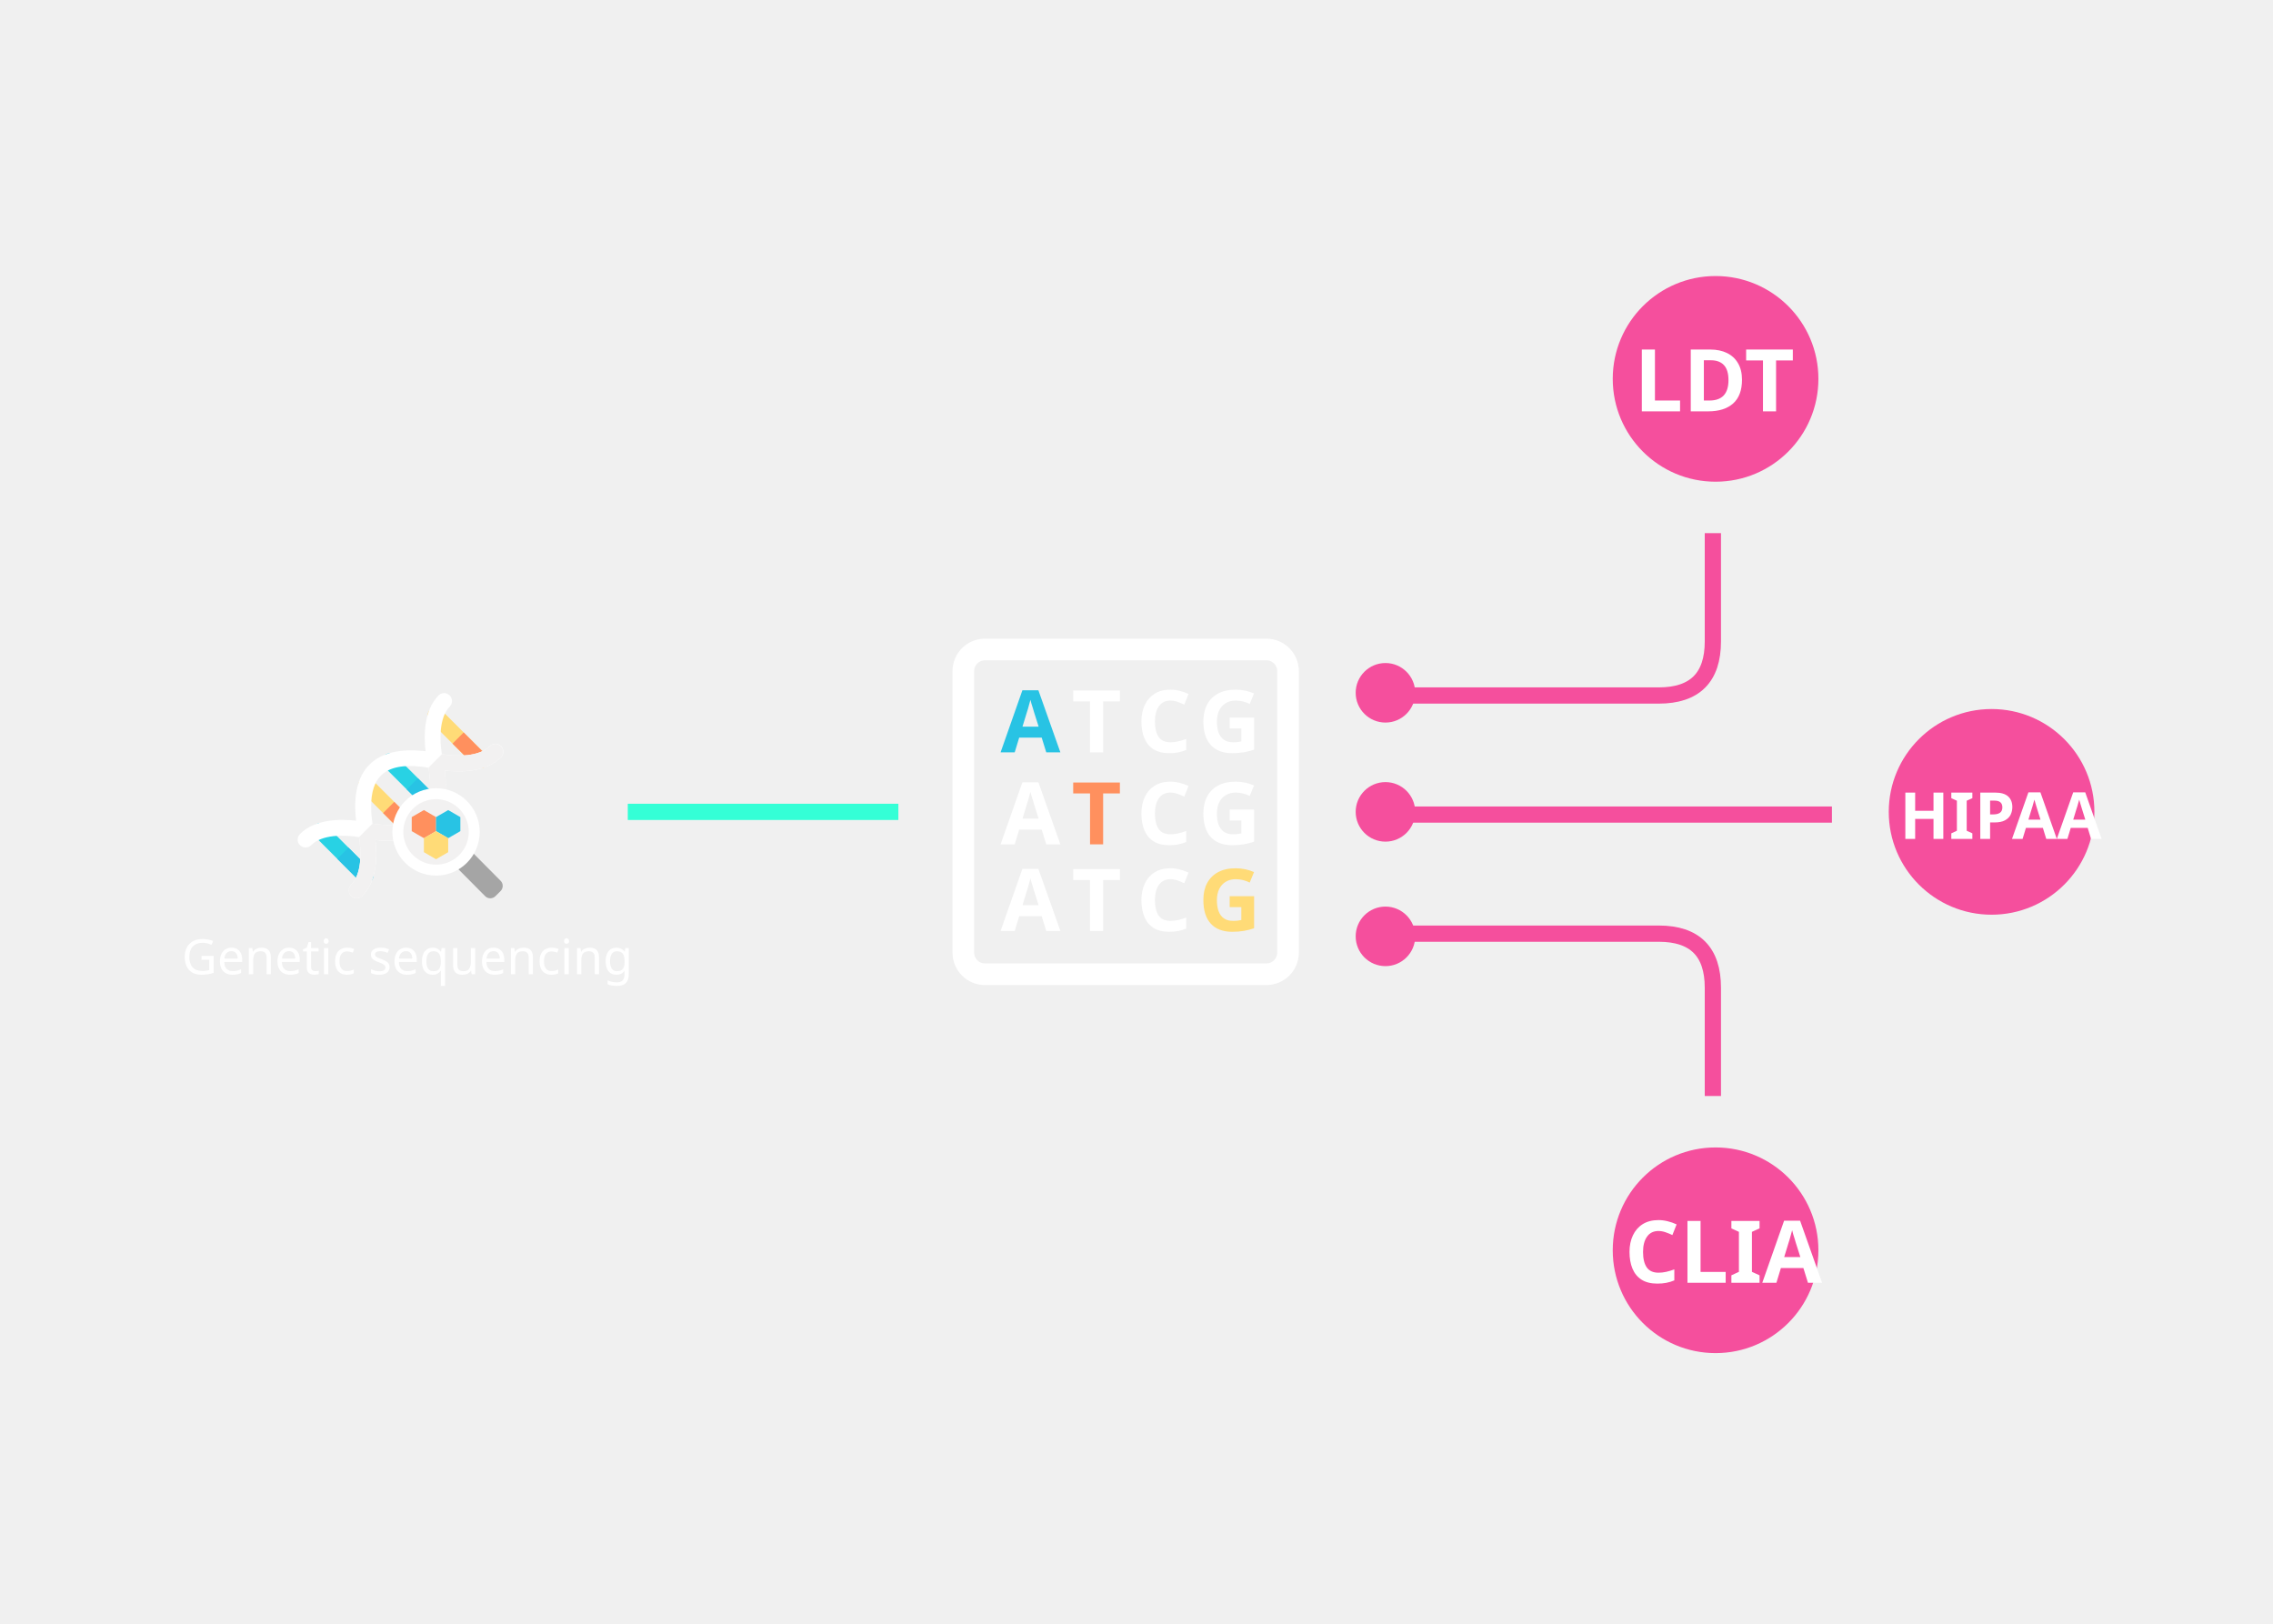
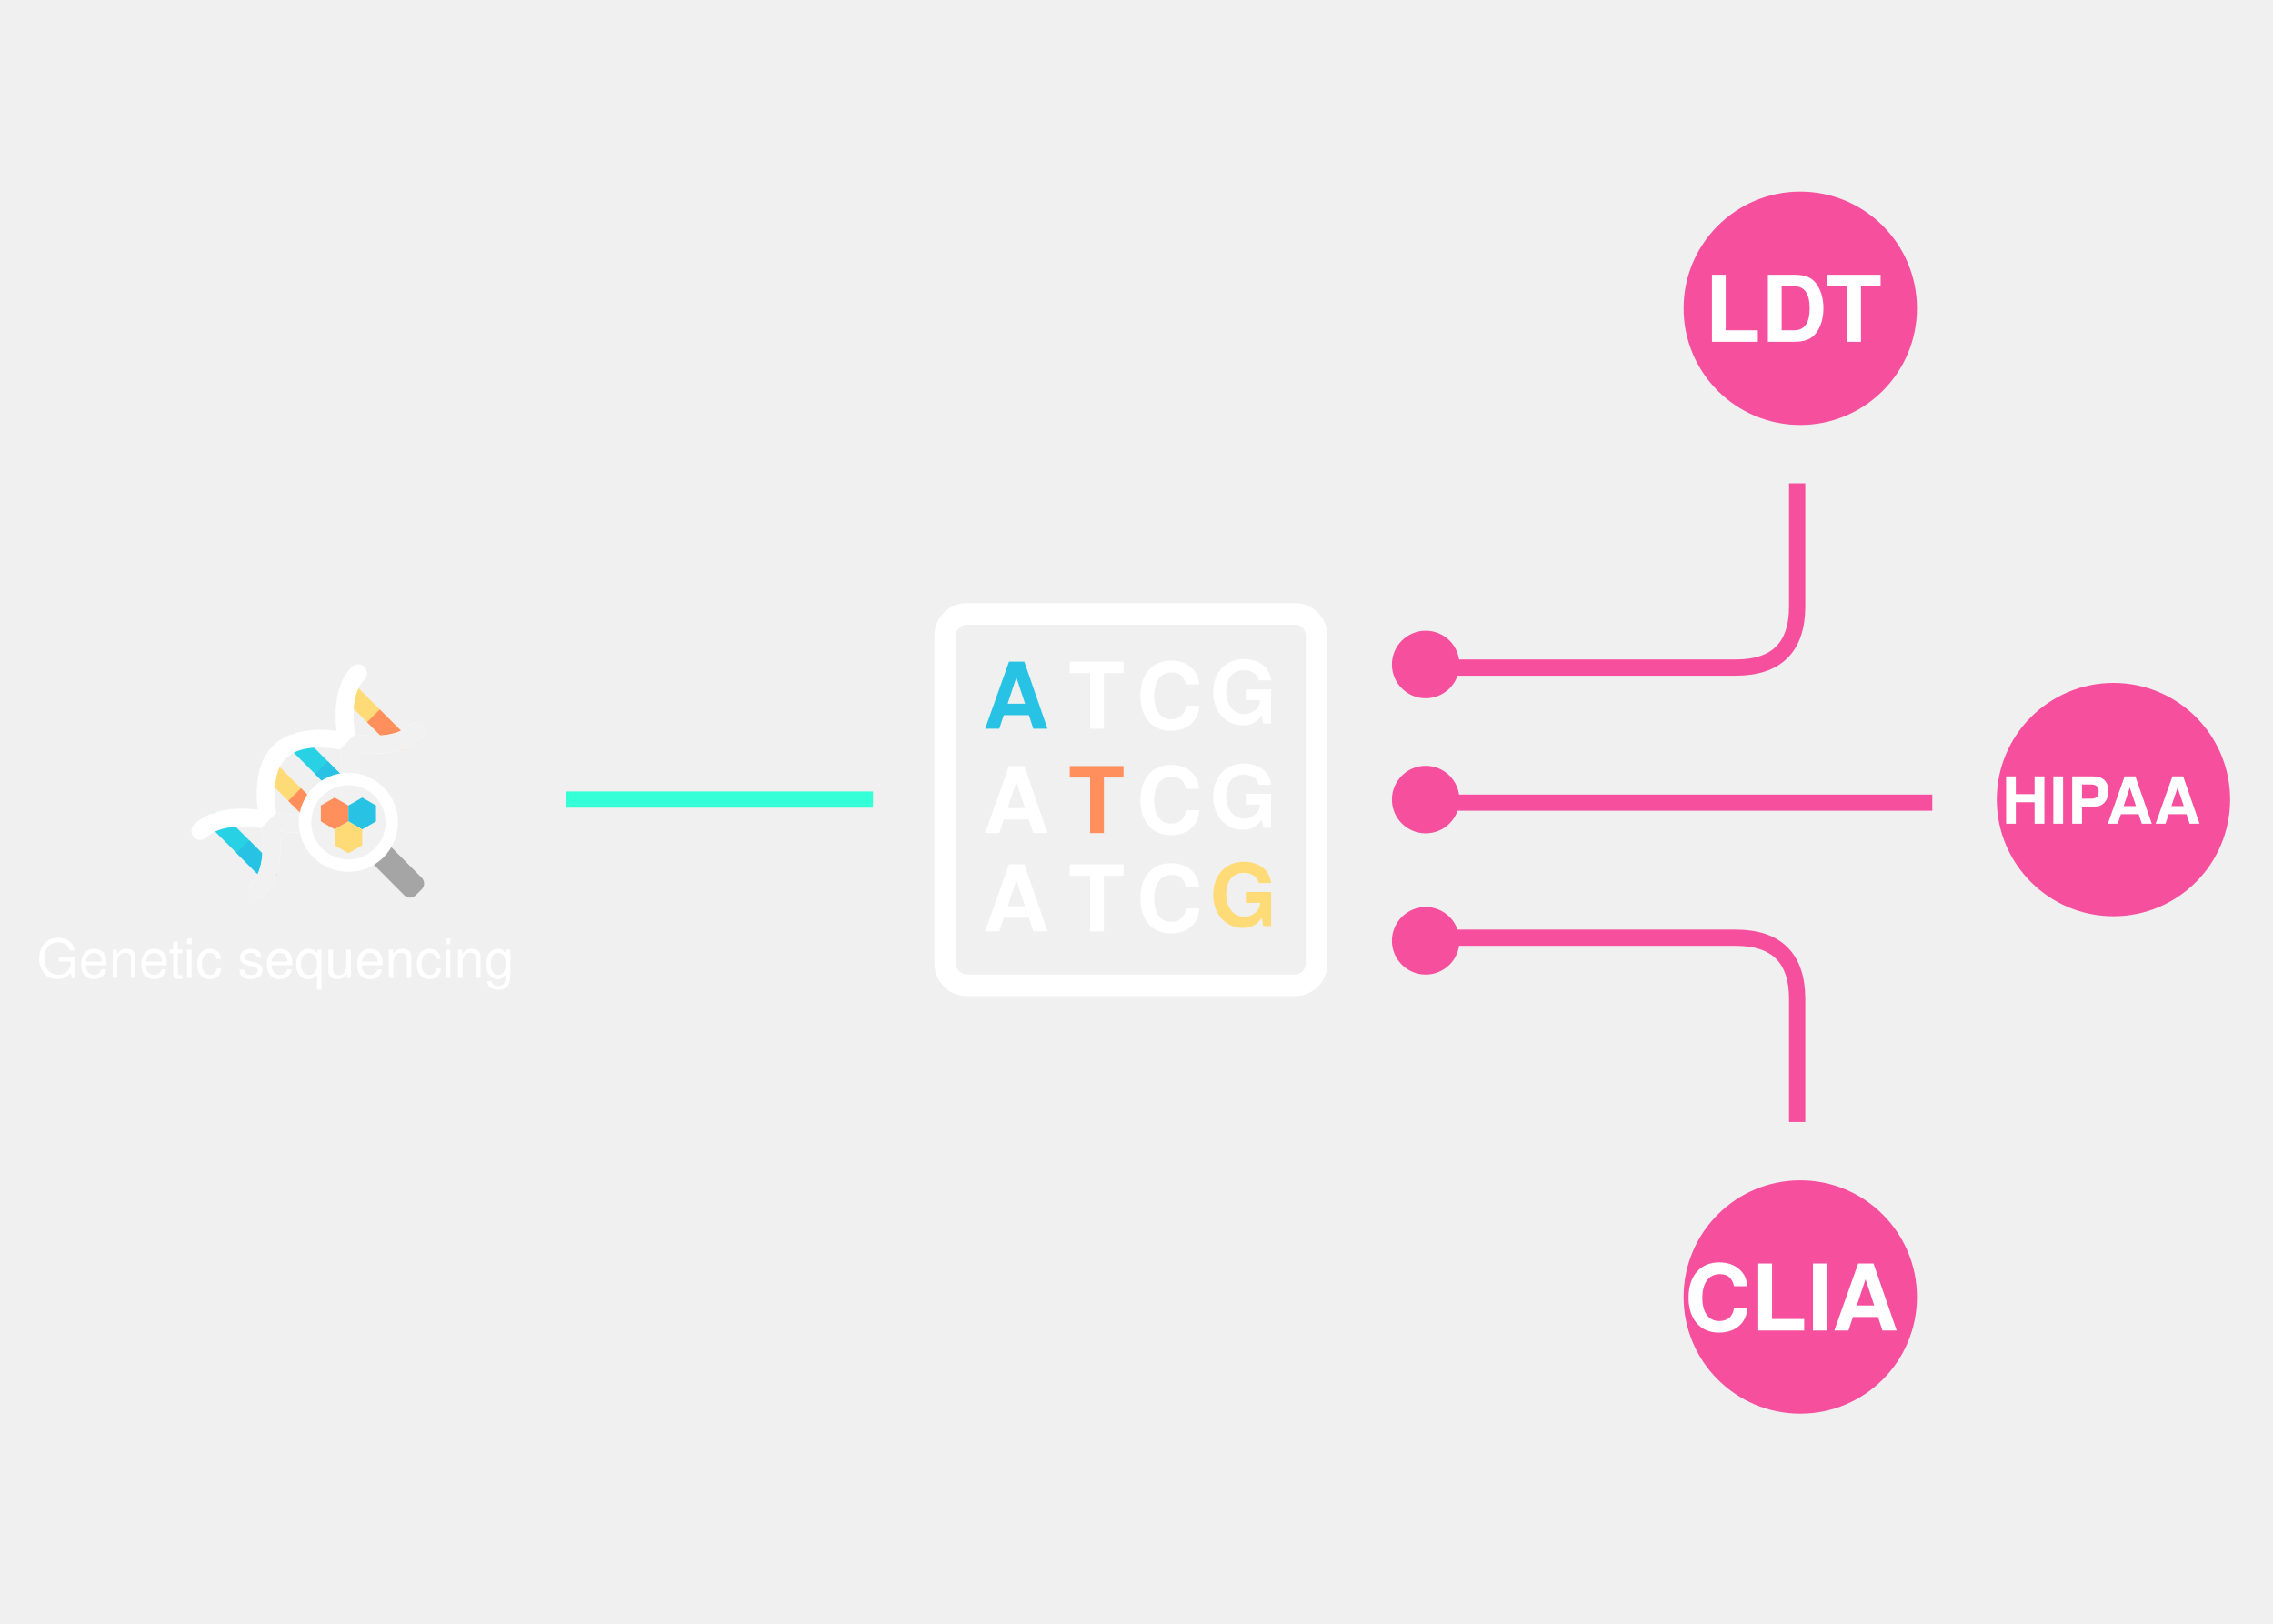
- <svg xmlns="http://www.w3.org/2000/svg" viewBox="237 5860 420 300">
+ <svg xmlns="http://www.w3.org/2000/svg" viewBox="242 8446 420 300">
  <defs>
-     <style>.a,.o,.r,.v{fill:#fff;}.b{clip-path:url(#c);}.c{clip-path:url(#a);}.d,.q{fill:#ffdb77;}.e,.p{fill:#ff905e;}.f{fill:#28d2e4;}.g,.n{fill:#28c3e4;}.h{fill:#f2f1f1;}.i{fill:#5b986c;}.j{fill:#a5a5a5;}.k{fill:#454545;}.l{fill:#d5e2f2;opacity:0.5;}.m,.s,.t,.x{fill:none;}.m{stroke:#fff;stroke-width:4px;}.n,.o,.p,.q{font-size:16px;}.n,.o,.p,.q,.v{font-family:Quicksand-Bold, Quicksand;font-weight:700;}.r{font-size:9px;font-family:Quicksand-Regular, Quicksand;}.s{stroke:#34ffd6;}.s,.t{stroke-miterlimit:10;stroke-width:3px;}.t{stroke:#f54f9d;}.u{fill:#f54f9d;}.v{font-size:12px;}.w{stroke:none;}</style>
-     <clipPath id="a">
-       <rect class="a" width="38" height="38" />
+     <style>
+       .cls-1, .cls-15, .cls-16, .cls-19, .cls-23 {
+         fill: #fff;
+       }
+ 
+       .cls-2 {
+         clip-path: url(#clip-ixAnypoint-regulatory_1);
+       }
+ 
+       .cls-3 {
+         clip-path: url(#clip-path);
+       }
+ 
+       .cls-18, .cls-4 {
+         fill: #ffdb77;
+       }
+ 
+       .cls-17, .cls-5 {
+         fill: #ff905e;
+       }
+ 
+       .cls-6 {
+         fill: #28d2e4;
+       }
+ 
+       .cls-14, .cls-7 {
+         fill: #28c3e4;
+       }
+ 
+       .cls-8 {
+         fill: #f2f1f1;
+       }
+ 
+       .cls-9 {
+         fill: #5b986c;
+       }
+ 
+       .cls-10 {
+         fill: #a5a5a5;
+       }
+ 
+       .cls-11 {
+         fill: #454545;
+       }
+ 
+       .cls-12 {
+         fill: #d5e2f2;
+         opacity: 0.5;
+       }
+ 
+       .cls-13, .cls-20, .cls-21, .cls-25 {
+         fill: none;
+       }
+ 
+       .cls-13 {
+         stroke: #fff;
+         stroke-width: 4px;
+       }
+ 
+       .cls-14, .cls-15, .cls-17 {
+         font-size: 17px;
+       }
+ 
+       .cls-14, .cls-15, .cls-16, .cls-17, .cls-18, .cls-23 {
+         font-family: Helvetica-Bold, Helvetica;
+         font-weight: 700;
+       }
+ 
+       .cls-16, .cls-18 {
+         font-size: 16px;
+       }
+ 
+       .cls-19 {
+         font-size: 10px;
+         font-family: Helvetica;
+       }
+ 
+       .cls-20 {
+         stroke: #34ffd6;
+       }
+ 
+       .cls-20, .cls-21 {
+         stroke-miterlimit: 10;
+         stroke-width: 3px;
+       }
+ 
+       .cls-21 {
+         stroke: #f54f9d;
+       }
+ 
+       .cls-22 {
+         fill: #f54f9d;
+       }
+ 
+       .cls-23 {
+         font-size: 12px;
+       }
+ 
+       .cls-24 {
+         stroke: none;
+       }
+     </style>
+     <clipPath id="clip-path">
+       <rect id="Rectangle_151" data-name="Rectangle 151" class="cls-1" width="43.117" height="43.117" />
    </clipPath>
-     <clipPath id="c">
-       <rect x="237" y="5860" width="420" height="300" />
+     <clipPath id="clip-ixAnypoint-regulatory_1">
+       <rect x="242" y="8446" width="420" height="300" />
    </clipPath>
  </defs>
-   <g id="b" class="b">
-     <g transform="translate(-185 1905)">
-       <g transform="translate(-203 2702)">
-         <g class="c" transform="translate(680 1381)">
-           <g transform="translate(0 0)">
-             <path class="d" d="M27.594,37.022,19.31,28.738a1.462,1.462,0,0,1,2.067-2.067l8.284,8.284a1.462,1.462,0,0,1-2.067,2.067Z" transform="translate(-7.671 -10.661)" />
-             <path class="e" d="M32.788,38.082,28.646,33.94l-2.067,2.067,4.142,4.142a1.462,1.462,0,0,0,2.067-2.067Z" transform="translate(-10.798 -13.788)" />
-             <path class="d" d="M49.2,15.415,40.917,7.13a1.462,1.462,0,1,1,2.067-2.067l8.284,8.284A1.462,1.462,0,0,1,49.2,15.415Z" transform="translate(-16.449 -1.883)" />
-             <path class="e" d="M54.395,16.475l-4.142-4.142L48.186,14.4l4.142,4.142a1.462,1.462,0,0,0,2.067-2.067Z" transform="translate(-19.576 -5.01)" />
-             <path class="f" d="M13.348,51.268,5.064,42.984a1.462,1.462,0,0,1,2.067-2.067L15.414,49.2a1.462,1.462,0,0,1-2.067,2.067Z" transform="translate(-1.883 -16.449)" />
-             <path class="g" d="M18.542,52.328,14.4,48.186l-2.067,2.067,4.142,4.142a1.462,1.462,0,1,0,2.067-2.067Z" transform="translate(-5.01 -19.576)" />
-             <path class="f" d="M34.955,29.661l-8.284-8.284a1.462,1.462,0,1,1,2.067-2.067l8.284,8.284a1.462,1.462,0,0,1-2.067,2.067Z" transform="translate(-10.661 -7.671)" />
-             <path class="g" d="M40.149,30.721l-4.142-4.142L33.94,28.646l4.142,4.142a1.462,1.462,0,0,0,2.067-2.067Z" transform="translate(-13.788 -10.798)" />
-             <path class="a" d="M27.2,14.366c2.758.326,7.538.386,10.377-2.452A1.462,1.462,0,0,0,35.5,9.847c-2,2-6.055,1.949-8.852,1.49-.394-2.348-.613-6.728,1.5-8.842A1.462,1.462,0,0,0,26.087.428C23.248,3.266,23.308,8.047,23.634,10.8,14.316,9.7,9.68,14.115,10.805,23.634c-2.758-.326-7.539-.386-10.377,2.452A1.462,1.462,0,0,0,2.5,28.153c2-2,6.04-1.95,8.843-1.491.458,2.8.507,6.844-1.491,8.843a1.462,1.462,0,0,0,2.067,2.067c2.838-2.838,2.778-7.619,2.452-10.377C23.684,28.3,28.321,23.885,27.2,14.366Zm-3.028-.533c1.318,8.054-1.716,10.617-7.282,10.6a19.763,19.763,0,0,1-3.053-.262,19.758,19.758,0,0,1-.262-3.053C13.551,15.683,15.971,12.491,24.167,13.833Z" transform="translate(0 0)" />
-             <path class="h" d="M20.81,33.639c9.319,1.1,13.955-3.31,12.829-12.829,2.758.326,7.538.386,10.377-2.452a1.462,1.462,0,0,0-2.067-2.067c-2,2-6.046,1.949-8.843,1.491l-2.495,2.495c1.318,8.054-1.716,10.617-7.282,10.6a19.764,19.764,0,0,1-3.053-.262l-2.495,2.495c.458,2.8.507,6.844-1.491,8.843a1.462,1.462,0,0,0,2.067,2.067C21.2,41.178,21.136,36.4,20.81,33.639Z" transform="translate(-6.444 -6.444)" />
+   <g id="ixAnypoint-regulatory_1" data-name="ixAnypoint-regulatory – 1" class="cls-2">
+     <g id="Group_749" data-name="Group 749" transform="translate(-203 4475.395)">
+       <g id="Group_471" data-name="Group 471" transform="translate(480.367 4093.369)">
+         <g id="Mask_Group_62" data-name="Mask Group 62" class="cls-3" transform="translate(0 0)">
+           <g id="dna" transform="translate(0 0)">
+             <path id="Path_629" data-name="Path 629" class="cls-4" d="M28.767,38.473l-9.4-9.4a1.658,1.658,0,0,1,2.345-2.345l9.4,9.4a1.658,1.658,0,1,1-2.345,2.345Z" transform="translate(-6.161 -8.563)" />
+             <path id="Path_630" data-name="Path 630" class="cls-5" d="M33.624,38.64l-4.7-4.7-2.345,2.345,4.7,4.7a1.658,1.658,0,1,0,2.345-2.345Z" transform="translate(-8.673 -11.074)" />
+             <path id="Path_631" data-name="Path 631" class="cls-4" d="M50.374,16.866l-9.4-9.4A1.658,1.658,0,1,1,43.32,5.121l9.4,9.4a1.658,1.658,0,1,1-2.345,2.345Z" transform="translate(-13.211 -1.512)" />
+             <path id="Path_632" data-name="Path 632" class="cls-5" d="M55.231,17.033l-4.7-4.7-2.345,2.345,4.7,4.7a1.658,1.658,0,1,0,2.345-2.345Z" transform="translate(-15.723 -4.024)" />
+             <path id="Path_633" data-name="Path 633" class="cls-6" d="M14.521,52.719l-9.4-9.4a1.658,1.658,0,1,1,2.345-2.345l9.4,9.4a1.658,1.658,0,0,1-2.345,2.345Z" transform="translate(-1.513 -13.211)" />
+             <path id="Path_634" data-name="Path 634" class="cls-7" d="M19.378,52.886l-4.7-4.7-2.345,2.345,4.7,4.7a1.658,1.658,0,0,0,2.345-2.345Z" transform="translate(-4.024 -15.723)" />
+             <path id="Path_635" data-name="Path 635" class="cls-6" d="M36.128,31.112l-9.4-9.4a1.658,1.658,0,0,1,2.345-2.345l9.4,9.4a1.658,1.658,0,1,1-2.345,2.345Z" transform="translate(-8.563 -6.161)" />
+             <path id="Path_636" data-name="Path 636" class="cls-7" d="M40.985,31.279l-4.7-4.7L33.94,28.924l4.7,4.7a1.658,1.658,0,0,0,2.345-2.345Z" transform="translate(-11.074 -8.672)" />
+             <path id="Path_637" data-name="Path 637" class="cls-1" d="M30.857,16.3c3.129.37,8.554.438,11.774-2.782a1.658,1.658,0,1,0-2.345-2.345c-2.272,2.272-6.87,2.211-10.044,1.691-.447-2.664-.7-7.634,1.7-10.032A1.658,1.658,0,1,0,29.6.486c-3.221,3.221-3.153,8.645-2.782,11.774C16.244,11.01,10.983,16.015,12.26,26.817,9.131,26.447,3.706,26.379.486,29.6a1.658,1.658,0,0,0,2.345,2.345c2.267-2.267,6.854-2.213,10.034-1.692.52,3.179.576,7.766-1.692,10.034a1.658,1.658,0,1,0,2.345,2.345c3.221-3.221,3.153-8.645,2.782-11.774C26.874,32.107,32.134,27.1,30.857,16.3Zm-3.436-.6c1.5,9.139-1.947,12.047-8.262,12.023a22.425,22.425,0,0,1-3.464-.3,22.418,22.418,0,0,1-.3-3.464C15.376,17.8,18.122,14.173,27.422,15.7Z" transform="translate(0 0)" />
+             <path id="Path_638" data-name="Path 638" class="cls-8" d="M21.476,36.033c10.573,1.25,15.834-3.755,14.557-14.557,3.129.37,8.554.438,11.774-2.782a1.658,1.658,0,1,0-2.345-2.345c-2.27,2.27-6.861,2.211-10.034,1.692L32.6,20.872c1.5,9.139-1.947,12.047-8.262,12.023a22.425,22.425,0,0,1-3.464-.3L18.04,35.428c.52,3.179.576,7.766-1.692,10.034a1.658,1.658,0,0,0,2.345,2.345C21.914,44.587,21.846,39.162,21.476,36.033Z" transform="translate(-5.176 -5.176)" />
          </g>
        </g>
-         <g transform="translate(697.503 1398.633)">
-           <path class="i" d="M20.995,26h1.187a7.629,7.629,0,0,0-1.21-2.009c-.327.021-.59.457-.59,1S20.656,26,20.995,26Z" transform="translate(-18.216 -19.443)" />
-           <path class="j" d="M44.864,40.058l5.417,5.449a1.342,1.342,0,0,1,0,1.9l-.951.948a1.342,1.342,0,0,1-1.9,0L42.008,42.9Z" transform="translate(-30.288 -28.413)" />
-           <path class="k" d="M41.986,42.9l2.858-2.858Z" transform="translate(-30.276 -28.402)" />
-           <path class="a" d="M23.548,13.7a8.069,8.069,0,1,0,8.069,8.069A8.069,8.069,0,0,0,23.548,13.7Z" transform="translate(-15.479 -13.698)" />
-           <path class="h" d="M31.769,26.415A6.06,6.06,0,0,1,26.1,30.368a6.072,6.072,0,0,1-5.5-3.524,6.054,6.054,0,0,1,5.489-8.578,6.072,6.072,0,0,1,5.5,3.524A6.008,6.008,0,0,1,31.769,26.415Z" transform="translate(-18.028 -16.248)" />
-           <path class="e" d="M25.821,22.831l2.246,1.3v2.593l-2.246,1.3-2.246-1.3V24.127Z" transform="translate(-19.998 -18.796)" />
-           <path class="g" d="M35.99,22.831l2.246,1.3v2.593l-2.246,1.3-2.246-1.3V24.127Z" transform="translate(-25.675 -18.796)" />
-           <path class="d" d="M30.905,31.637l2.246,1.3v2.593l-2.246,1.3-2.246-1.3V32.933Z" transform="translate(-22.836 -23.712)" />
-           <path class="l" d="M34.89,32.3l1.74,1Z" transform="translate(-26.315 -24.081)" />
-         </g>
-       </g>
-       <g transform="translate(-275 2692)">
-         <g class="m" transform="translate(873 1381)">
-           <rect class="w" width="64" height="64" rx="6" />
-           <rect class="x" x="2" y="2" width="60" height="60" rx="4" />
-         </g>
-         <g transform="translate(75)">
-           <text class="n" transform="translate(812 1402)">
-             <tspan x="-5.112" y="0">A</tspan>
-           </text>
-           <text class="o" transform="translate(825 1402)">
-             <tspan x="-5.008" y="0">T</tspan>
-           </text>
-           <text class="o" transform="translate(837 1402)">
-             <tspan x="-5.016" y="0">C</tspan>
-           </text>
-           <text class="o" transform="translate(849 1402)">
-             <tspan x="-5.568" y="0">G</tspan>
-           </text>
-           <text class="o" transform="translate(812 1419)">
-             <tspan x="-5.112" y="0">A</tspan>
-           </text>
-           <text class="p" transform="translate(825 1419)">
-             <tspan x="-5.008" y="0">T</tspan>
-           </text>
-           <text class="o" transform="translate(837 1419)">
-             <tspan x="-5.016" y="0">C</tspan>
-           </text>
-           <text class="o" transform="translate(849 1419)">
-             <tspan x="-5.568" y="0">G</tspan>
-           </text>
-           <text class="o" transform="translate(812 1435)">
-             <tspan x="-5.112" y="0">A</tspan>
-           </text>
-           <text class="o" transform="translate(825 1435)">
-             <tspan x="-5.008" y="0">T</tspan>
-           </text>
-           <text class="o" transform="translate(837 1435)">
-             <tspan x="-5.016" y="0">C</tspan>
-           </text>
-           <text class="q" transform="translate(849 1435)">
-             <tspan x="-5.568" y="0">G</tspan>
-           </text>
-         </g>
-       </g>
-       <text class="r" transform="translate(496 4135)">
-         <tspan x="-40.415" y="0">Genetic sequencing</tspan>
+         <g id="Group_240" data-name="Group 240" transform="translate(19.86 20.008)">
+           <g id="dna_-_2" data-name="dna - 2">
+             <path id="Path_654" data-name="Path 654" class="cls-9" d="M21.077,26.27h1.346a8.657,8.657,0,0,0-1.373-2.28c-.371.024-.669.519-.669,1.136C20.381,25.757,20.693,26.27,21.077,26.27Z" transform="translate(-17.924 -18.831)" />
+             <path id="Path_656" data-name="Path 656" class="cls-10" d="M45.249,40.058,51.4,46.24a1.523,1.523,0,0,1,0,2.154L50.314,49.47a1.523,1.523,0,0,1-2.154,0L42.008,43.28Z" transform="translate(-28.71 -26.845)" />
+             <path id="Path_657" data-name="Path 657" class="cls-11" d="M41.986,43.281l3.242-3.242Z" transform="translate(-28.699 -26.835)" />
+             <path id="Path_658" data-name="Path 658" class="cls-1" d="M24.634,13.7a9.155,9.155,0,1,0,9.155,9.155A9.155,9.155,0,0,0,24.634,13.7Z" transform="translate(-15.479 -13.698)" />
+             <path id="Path_659" data-name="Path 659" class="cls-8" d="M33.348,27.513A6.876,6.876,0,0,1,26.92,32a6.89,6.89,0,0,1-6.244-4A6.87,6.87,0,0,1,26.9,18.265a6.889,6.889,0,0,1,6.242,4A6.817,6.817,0,0,1,33.348,27.513Z" transform="translate(-17.756 -15.976)" />
+             <path id="Path_662" data-name="Path 662" class="cls-5" d="M26.123,22.831,28.672,24.3v2.943l-2.549,1.472-2.549-1.472V24.3Z" transform="translate(-19.516 -18.253)" />
+             <path id="Path_663" data-name="Path 663" class="cls-7" d="M36.292,22.831,38.841,24.3v2.943l-2.549,1.472-2.549-1.472V24.3Z" transform="translate(-24.588 -18.253)" />
+             <path id="Path_664" data-name="Path 664" class="cls-4" d="M31.208,31.637l2.549,1.471v2.943l-2.549,1.472-2.549-1.472V33.108Z" transform="translate(-22.052 -22.645)" />
+             <path id="Path_665" data-name="Path 665" class="cls-12" d="M34.89,32.3l1.974,1.14Z" transform="translate(-25.16 -22.975)" />
+           </g>
+         </g>
+       </g>
+       <g id="Group_472" data-name="Group 472" transform="translate(617.661 4082.023)">
+         <g id="Rectangle_163" data-name="Rectangle 163" class="cls-13" transform="translate(0 0)">
+           <rect class="cls-24" width="72.619" height="72.619" rx="6" />
+           <rect class="cls-25" x="2" y="2" width="68.619" height="68.619" rx="4" />
+         </g>
+         <g id="Group_256" data-name="Group 256" transform="translate(9.077 10.212)">
+           <text id="A" class="cls-14" transform="translate(6 13)">
+             <tspan x="-6.138" y="0">A</tspan>
+           </text>
+           <text id="T" class="cls-15" transform="translate(20.885 13)">
+             <tspan x="-5.192" y="0">T</tspan>
+           </text>
+           <text id="C" class="cls-15" transform="translate(34.367 13)">
+             <tspan x="-6.138" y="0">C</tspan>
+           </text>
+           <text id="G" class="cls-16" transform="translate(47.983 12)">
+             <tspan x="-6.223" y="0">G</tspan>
+           </text>
+           <text id="A-2" data-name="A" class="cls-15" transform="translate(6 32.289)">
+             <tspan x="-6.138" y="0">A</tspan>
+           </text>
+           <text id="T-2" data-name="T" class="cls-17" transform="translate(20.885 32.289)">
+             <tspan x="-5.192" y="0">T</tspan>
+           </text>
+           <text id="C-2" data-name="C" class="cls-15" transform="translate(34.367 32.289)">
+             <tspan x="-6.138" y="0">C</tspan>
+           </text>
+           <text id="G-2" data-name="G" class="cls-16" transform="translate(47.983 31.289)">
+             <tspan x="-6.223" y="0">G</tspan>
+           </text>
+           <text id="A-3" data-name="A" class="cls-15" transform="translate(6 50.444)">
+             <tspan x="-6.138" y="0">A</tspan>
+           </text>
+           <text id="T-3" data-name="T" class="cls-15" transform="translate(20.885 50.444)">
+             <tspan x="-5.192" y="0">T</tspan>
+           </text>
+           <text id="C-3" data-name="C" class="cls-15" transform="translate(34.367 50.444)">
+             <tspan x="-6.138" y="0">C</tspan>
+           </text>
+           <text id="G-3" data-name="G" class="cls-18" transform="translate(47.983 49.444)">
+             <tspan x="-6.223" y="0">G</tspan>
+           </text>
+         </g>
+       </g>
+       <text id="Genetic_sequencing" data-name="Genetic sequencing" class="cls-19" transform="translate(496 4151.295)">
+         <tspan x="-44.197" y="0">Genetic sequencing</tspan>
      </text>
-       <path class="s" d="M375,120H325" transform="translate(213 3985)" />
-       <g transform="translate(-3 2)">
-         <path class="t" d="M365,120H345q-10,0-10-10V60" transform="translate(621.5 4416.5) rotate(-90)" />
-         <path class="u" d="M5.5,0A5.5,5.5,0,1,1,0,5.5,5.5,5.5,0,0,1,5.5,0Z" transform="translate(675.5 4086.5) rotate(-90)" />
-         <g transform="translate(-269 595)">
-           <circle class="u" cx="19" cy="19" r="19" transform="translate(992 3409)" />
-           <text class="o" transform="translate(1011 3434)">
-             <tspan x="-15.064" y="0">LDT</tspan>
-           </text>
-         </g>
-       </g>
-       <g transform="translate(-3 33)">
-         <path class="t" d="M395,120H345q-10,0-10-10V90" transform="translate(1076.5 4214.5) rotate(180)" />
-         <path class="u" d="M5.5,0A5.5,5.5,0,1,1,0,5.5,5.5,5.5,0,0,1,5.5,0Z" transform="translate(675.5 4100.5) rotate(-90)" />
-         <g transform="translate(-269 725)">
-           <circle class="u" cx="19" cy="19" r="19" transform="translate(992 3409)" />
-           <text class="o" transform="translate(1011 3434)">
-             <tspan x="-16.824" y="0">CLIA</tspan>
-           </text>
-         </g>
-       </g>
-       <g transform="translate(-3 25)">
-         <path class="t" d="M335,142V60" transform="translate(621.5 4415.5) rotate(-90)" />
-         <path class="u" d="M5.5,0A5.5,5.5,0,1,1,0,5.5,5.5,5.5,0,0,1,5.5,0Z" transform="translate(675.5 4085.5) rotate(-90)" />
-         <g transform="translate(-218 652)">
-           <circle class="u" cx="19" cy="19" r="19" transform="translate(992 3409)" />
-           <text class="v" transform="translate(1011 3433)">
-             <tspan x="-17.01" y="0">HIPAA</tspan>
+       <path id="Path_712" data-name="Path 712" class="cls-20" d="M381.733,120H325" transform="translate(224.581 3998.332)" />
+       <g id="Group_477" data-name="Group 477" transform="translate(702.194 4006)">
+         <path id="Path_713" data-name="Path 713" class="cls-21" d="M34.04,68.08H11.347Q0,68.08,0,56.733V0" transform="translate(6.808 87.937) rotate(-90)" />
+         <path id="Path_714" data-name="Path 714" class="cls-22" d="M6.241,0A6.241,6.241,0,1,1,0,6.241,6.241,6.241,0,0,1,6.241,0Z" transform="translate(0 93.61) rotate(-90)" />
+         <g id="Group_474" data-name="Group 474" transform="translate(53.897)">
+           <circle id="Ellipse_296" data-name="Ellipse 296" class="cls-22" cx="21.559" cy="21.559" r="21.559" />
+           <text id="LDT" class="cls-15" transform="translate(20.404 27.751)">
+             <tspan x="-16.523" y="0">LDT</tspan>
+           </text>
+         </g>
+       </g>
+       <g id="Group_476" data-name="Group 476" transform="translate(702.194 4138.188)">
+         <path id="Path_715" data-name="Path 715" class="cls-21" d="M68.08,34.04H11.347Q0,34.04,0,22.693V0" transform="translate(74.888 39.713) rotate(180)" />
+         <path id="Path_716" data-name="Path 716" class="cls-22" d="M6.241,0A6.241,6.241,0,1,1,0,6.241,6.241,6.241,0,0,1,6.241,0Z" transform="translate(0 12.481) rotate(-90)" />
+         <g id="Group_475" data-name="Group 475" transform="translate(53.897 50.493)">
+           <circle id="Ellipse_296-2" data-name="Ellipse 296" class="cls-22" cx="21.559" cy="21.559" r="21.559" />
+           <text id="CLIA" class="cls-15" transform="translate(20 27.751)">
+             <tspan x="-19.831" y="0">CLIA</tspan>
+           </text>
+         </g>
+       </g>
+       <g id="Group_478" data-name="Group 478" transform="translate(702.194 4096.773)">
+         <path id="Path_713-2" data-name="Path 713" class="cls-21" d="M0,93.043V0" transform="translate(6.808 22.126) rotate(-90)" />
+         <path id="Path_714-2" data-name="Path 714" class="cls-22" d="M6.241,0A6.241,6.241,0,1,1,0,6.241,6.241,6.241,0,0,1,6.241,0Z" transform="translate(0 27.799) rotate(-90)" />
+         <g id="Group_474-2" data-name="Group 474" transform="translate(111.765 0)">
+           <circle id="Ellipse_296-3" data-name="Ellipse 296" class="cls-22" cx="21.559" cy="21.559" r="21.559" />
+           <text id="HIPAA" class="cls-23" transform="translate(19.135 26.02)">
+             <tspan x="-18.226" y="0">HIPAA</tspan>
          </text>
        </g>
      </g>
    </g>
  </g>
</svg>
